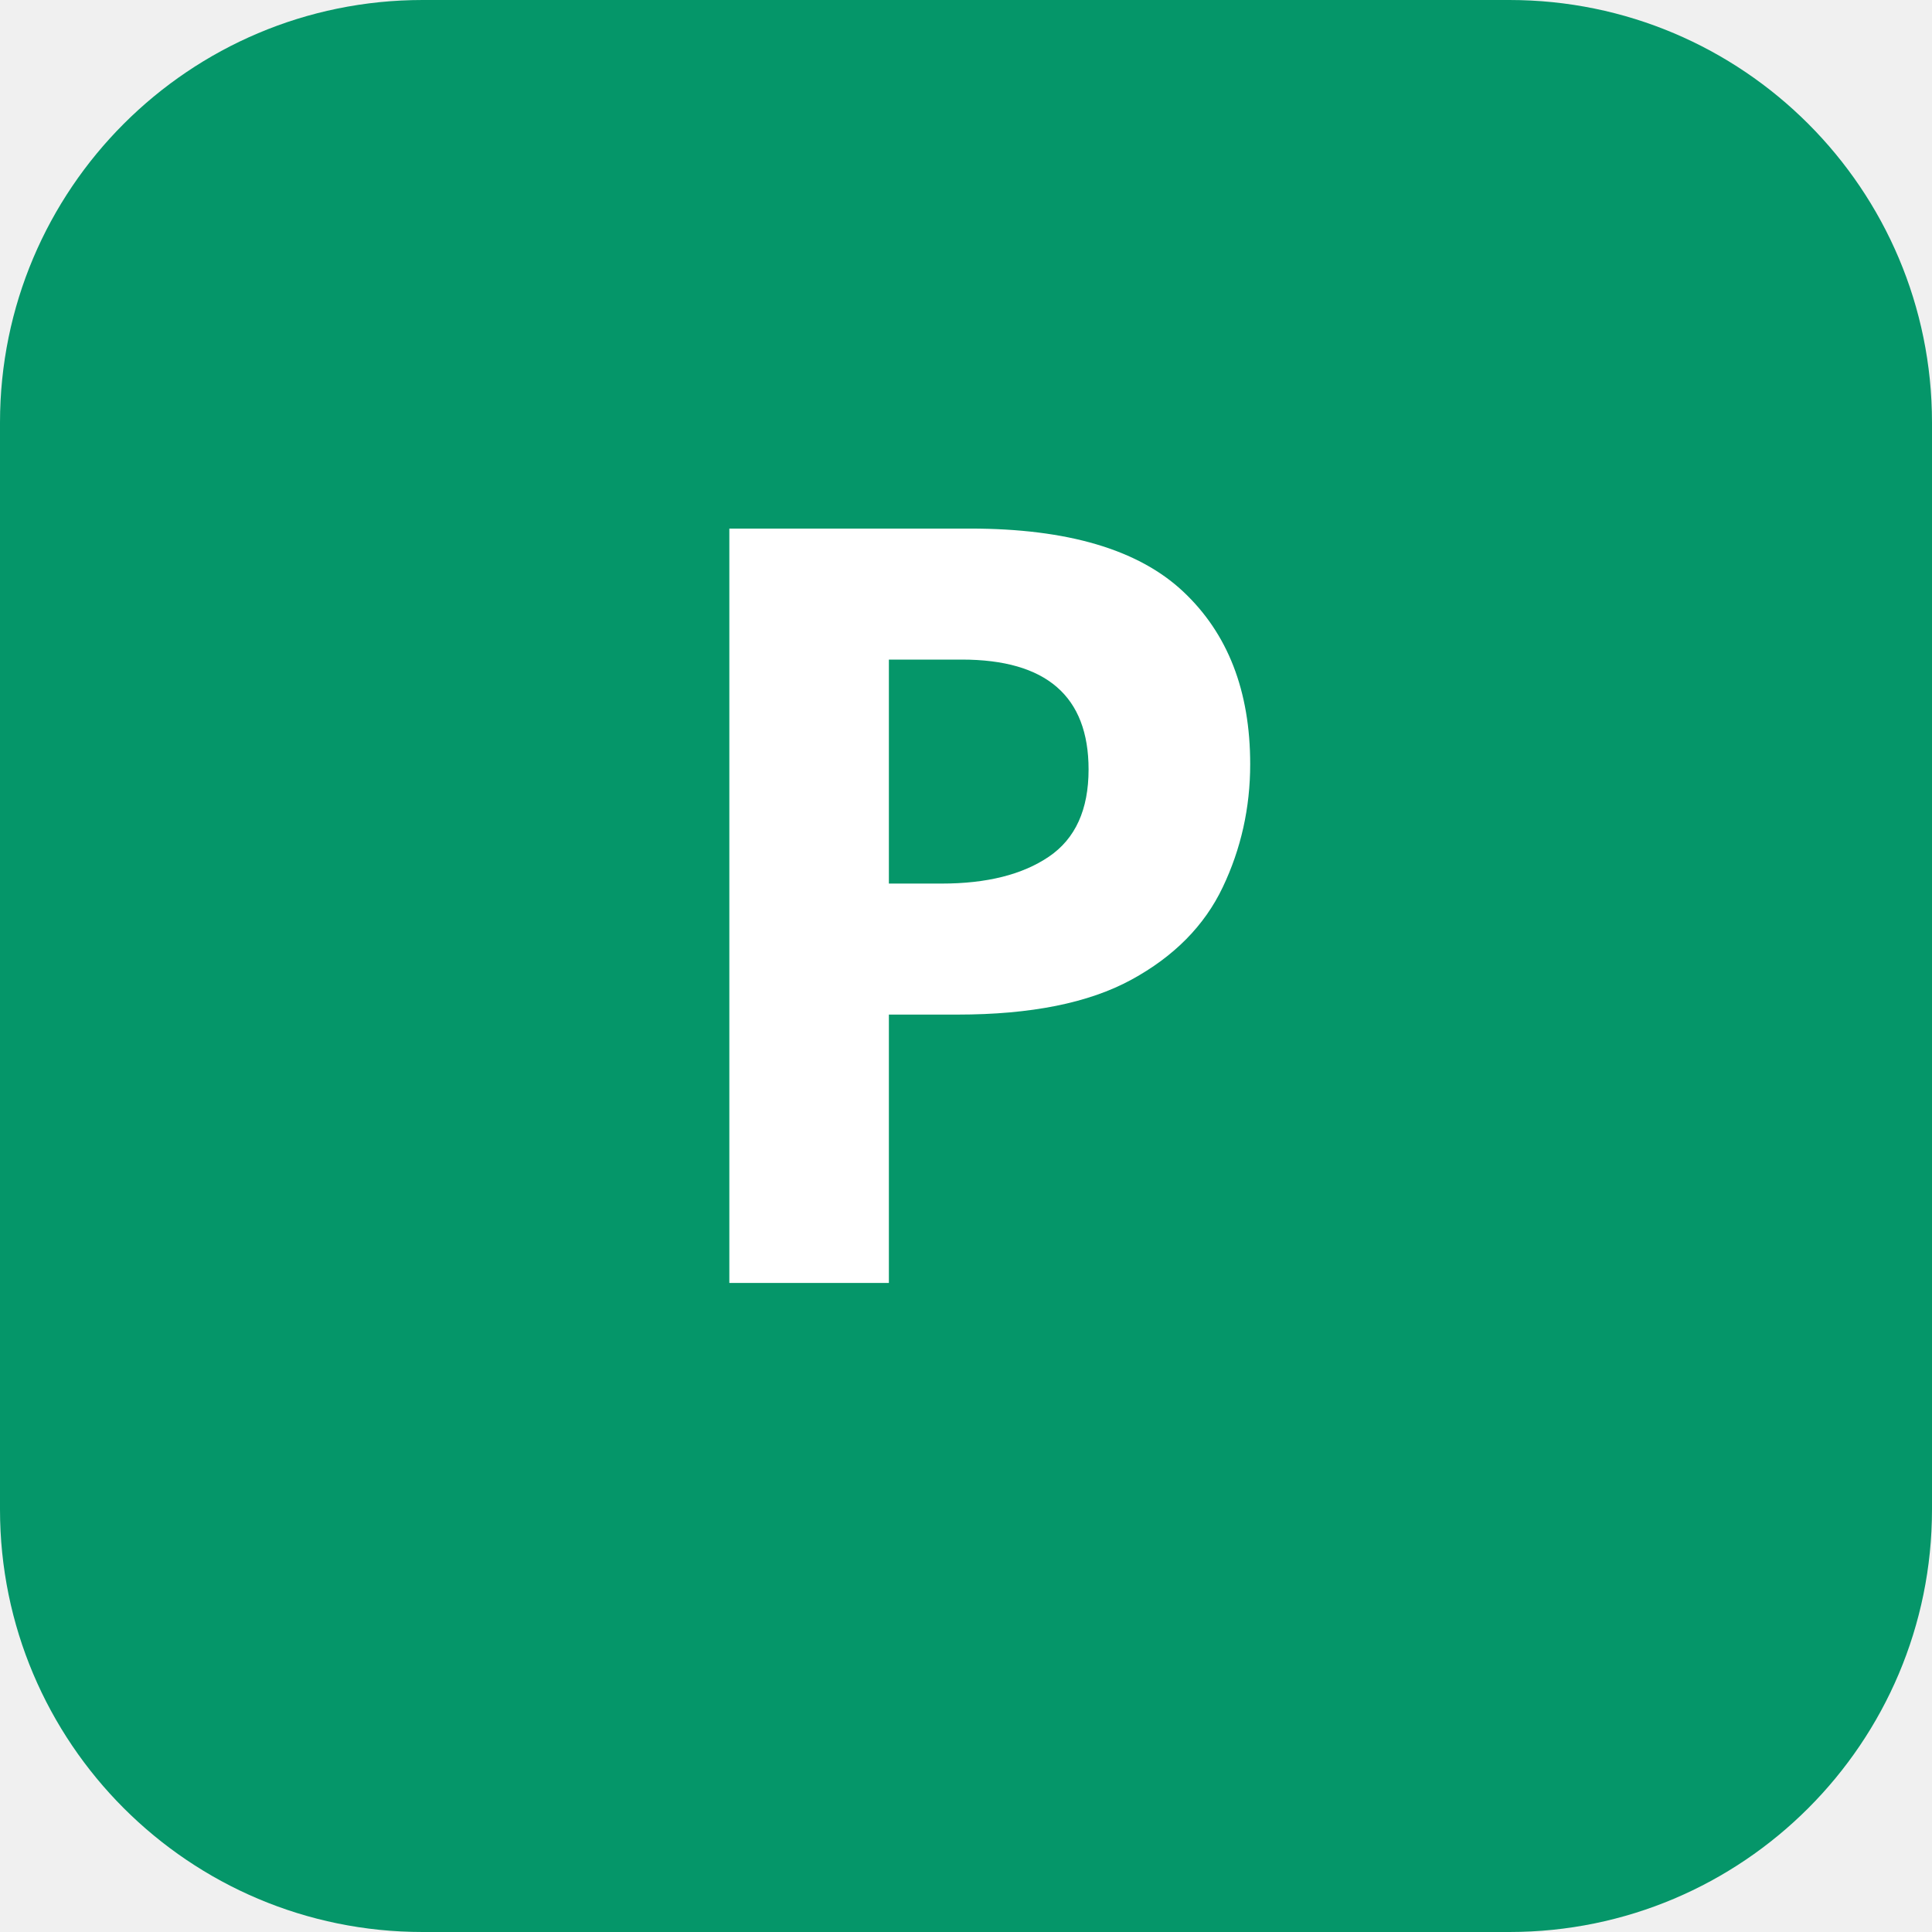
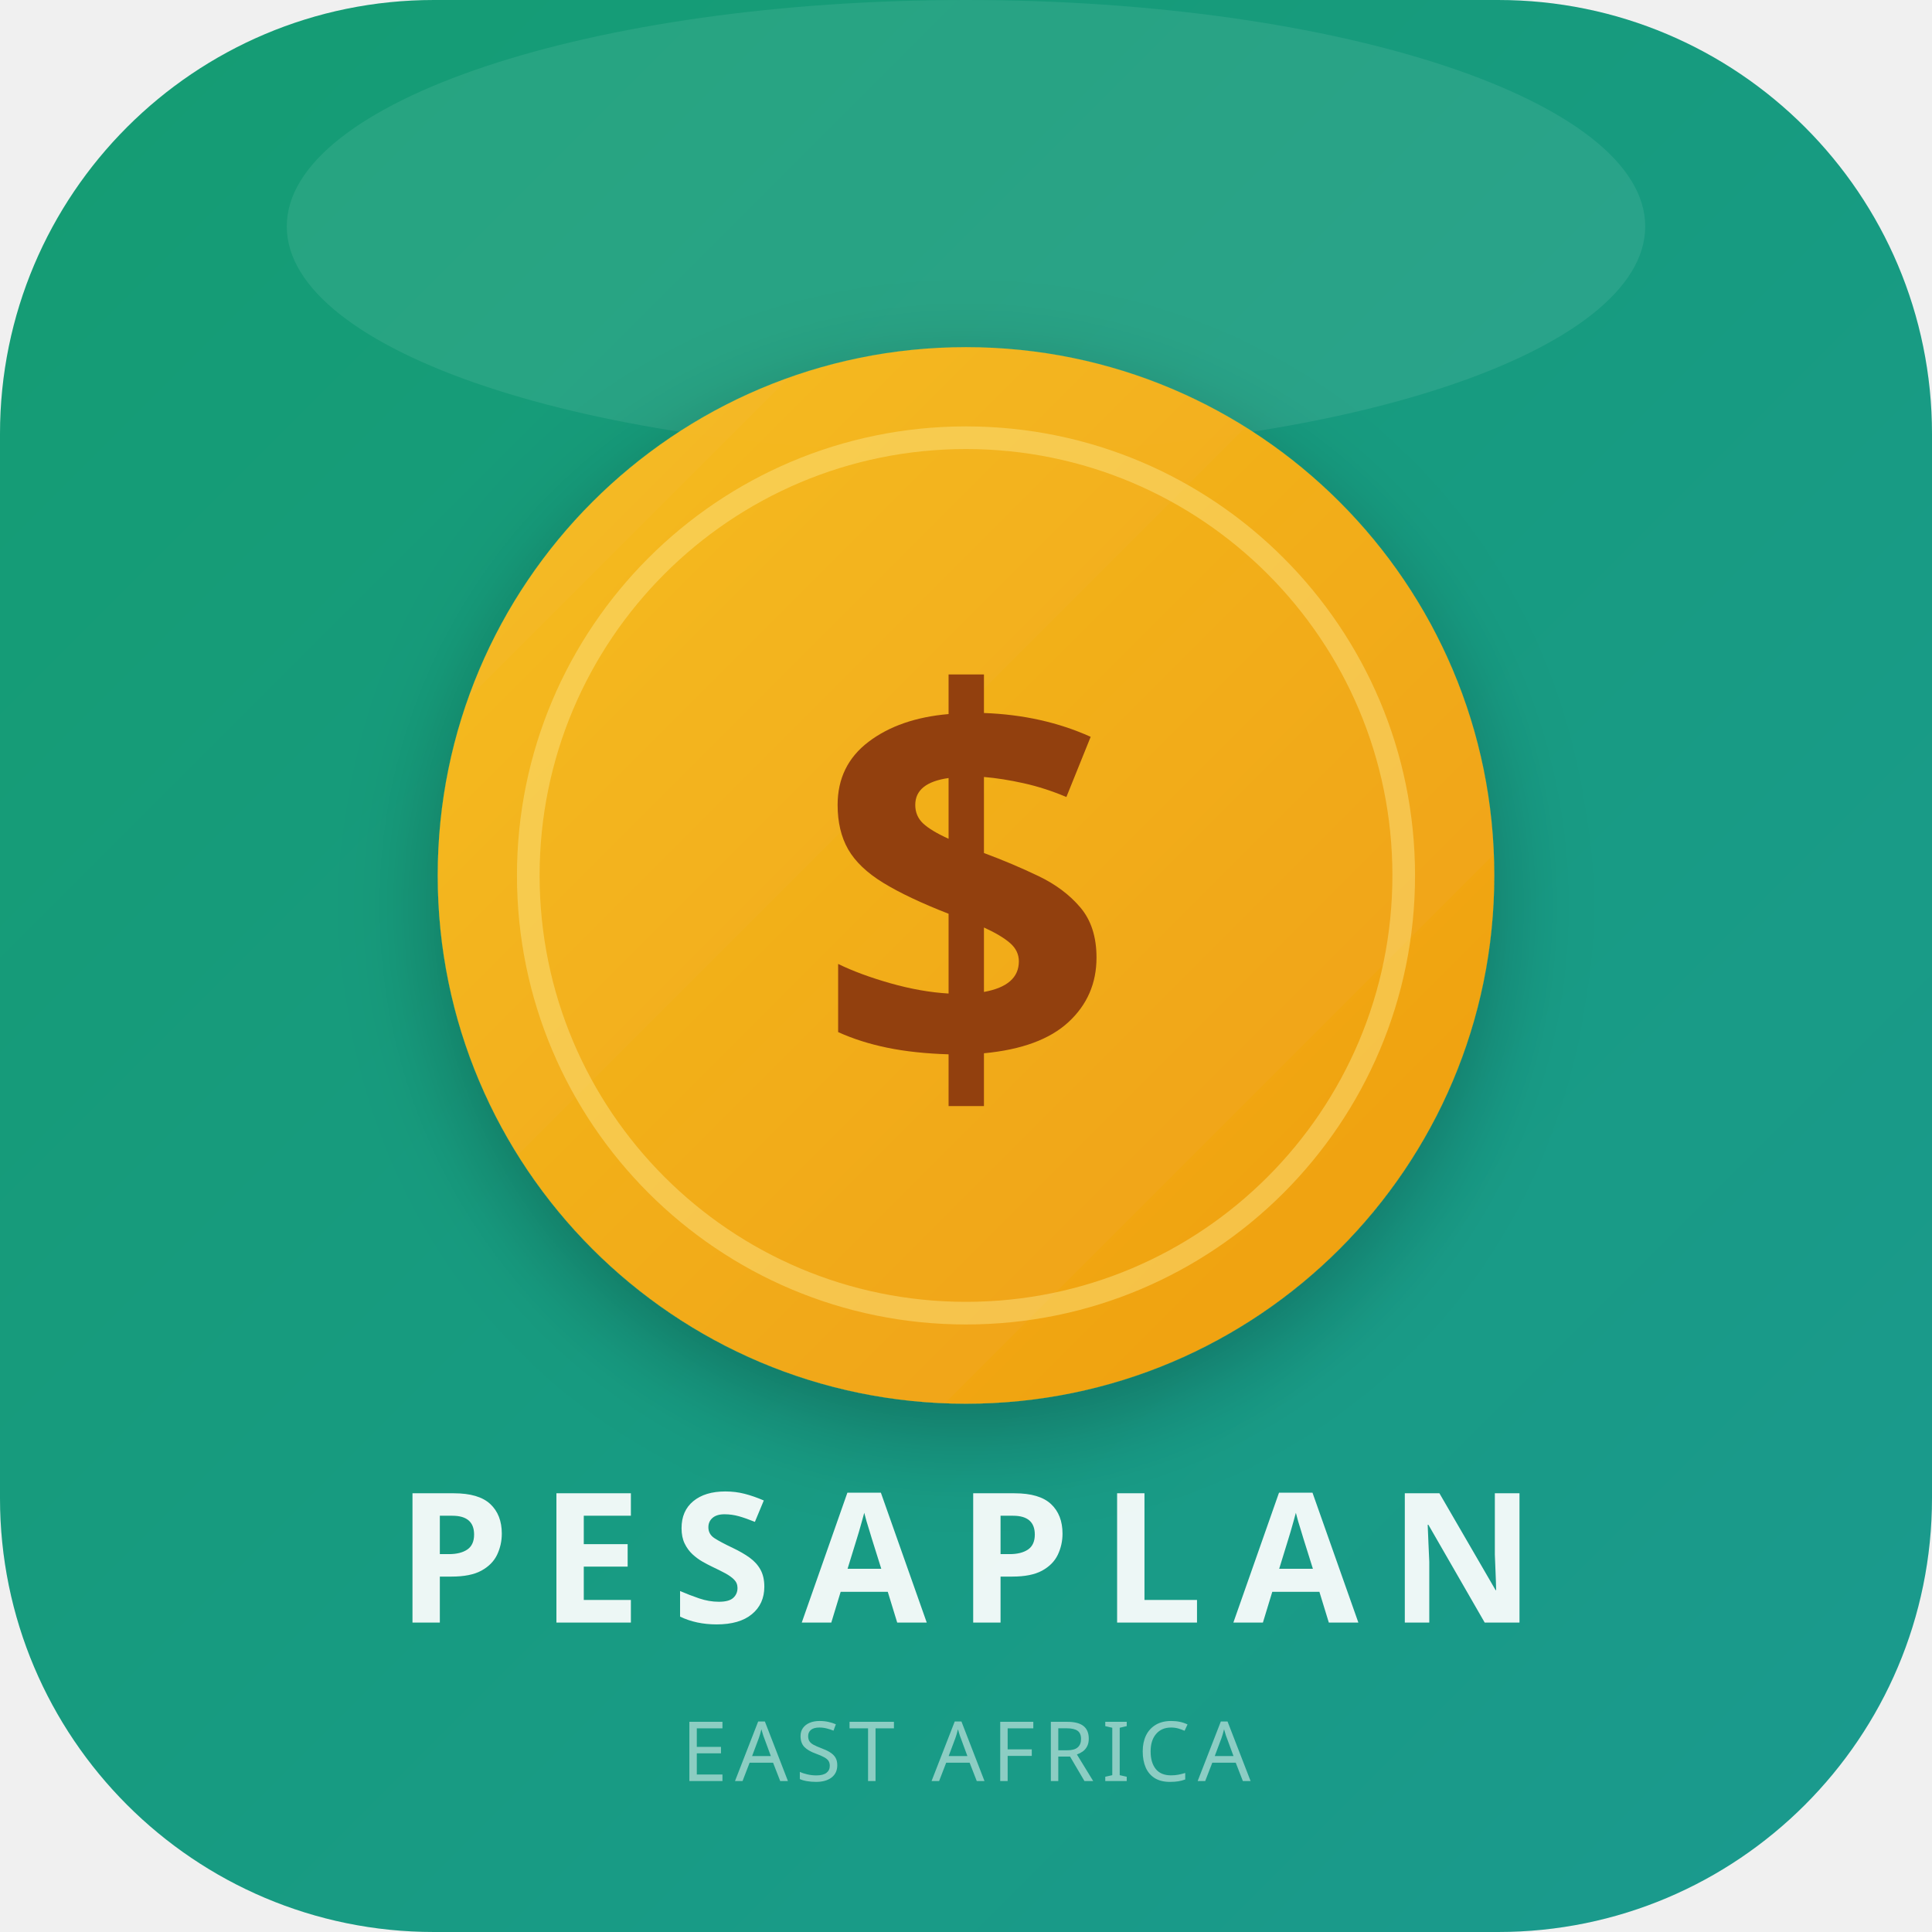
<svg xmlns="http://www.w3.org/2000/svg" viewBox="0 0 512 512" width="512" height="512">
-   <rect width="512" height="512" rx="112" fill="#059669" />
-   <text x="256" y="340" font-family="system-ui,sans-serif" font-size="280" font-weight="900" text-anchor="middle" fill="white">P</text>
+   <defs>
+     <linearGradient id="bg" x1="0%" y1="0%" x2="100%" y2="100%">
+       <stop offset="0%" stop-color="#059669" />
+       <stop offset="100%" stop-color="#0d9488" />
+     </linearGradient>
+     <linearGradient id="coin" x1="0%" y1="0%" x2="100%" y2="100%">
+       <stop offset="0%" stop-color="#fbbf24" />
+       <stop offset="100%" stop-color="#f59e0b" />
+     </linearGradient>
+     <filter id="shadow" x="-10%" y="-10%" width="120%" height="130%">
+       <feDropShadow dx="0" dy="8" stdDeviation="12" flood-color="#000" flood-opacity="0.25" />
+     </filter>
+   </defs>
+   <rect width="512" height="512" rx="115" fill="url(#bg)" />
+   <rect width="512" height="512" rx="115" fill="white" opacity="0.06" />
+   <ellipse cx="256" cy="60" rx="180" ry="60" fill="white" opacity="0.08" />
+   <circle cx="256" cy="232" r="140" fill="url(#coin)" filter="url(#shadow)" opacity="0.97" />
+   <circle cx="256" cy="232" r="116" fill="none" stroke="#fde68a" stroke-width="6" opacity="0.45" />
+   <text x="256" y="285" font-family="system-ui,sans-serif" font-size="140" font-weight="900" text-anchor="middle" fill="#92400e">$</text>
+   <text x="256" y="430" font-family="system-ui,sans-serif" font-size="48" font-weight="900" text-anchor="middle" fill="white" letter-spacing="8" opacity="0.92">PESAPLAN</text>
+   <text x="256" y="472" font-family="system-ui,sans-serif" font-size="22" font-weight="500" text-anchor="middle" fill="white" opacity="0.5" letter-spacing="2">EAST AFRICA</text>
</svg>
